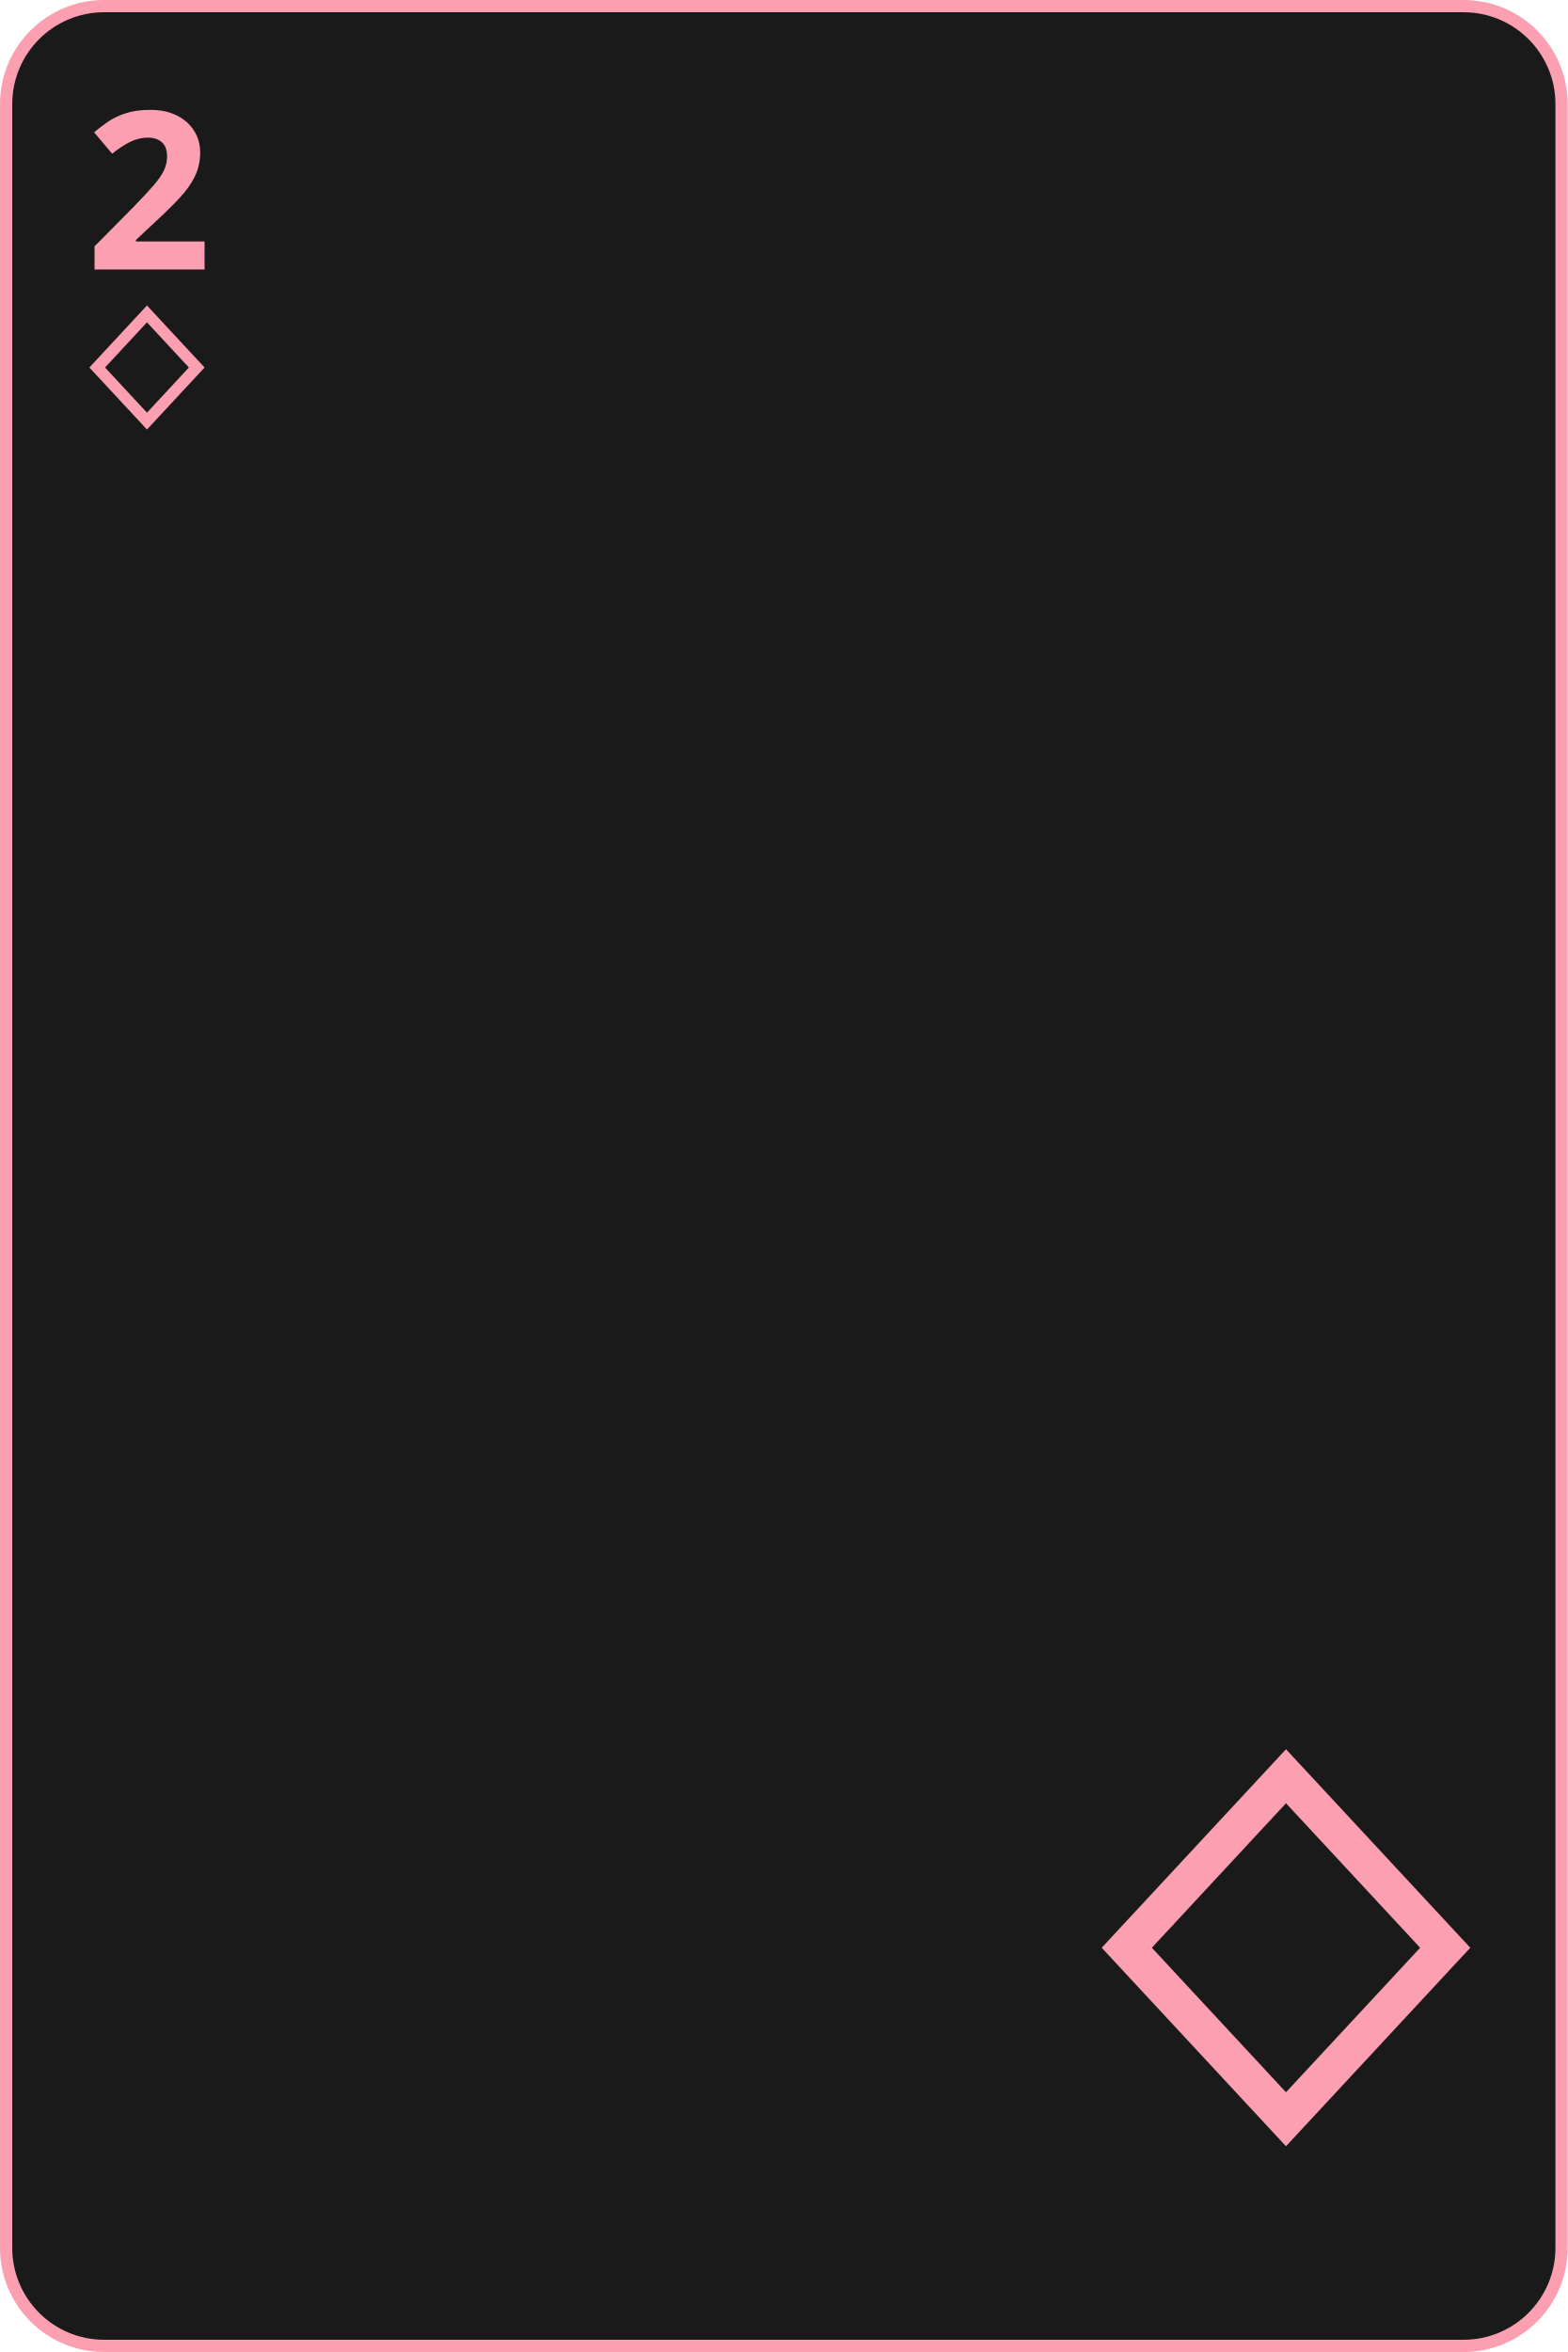
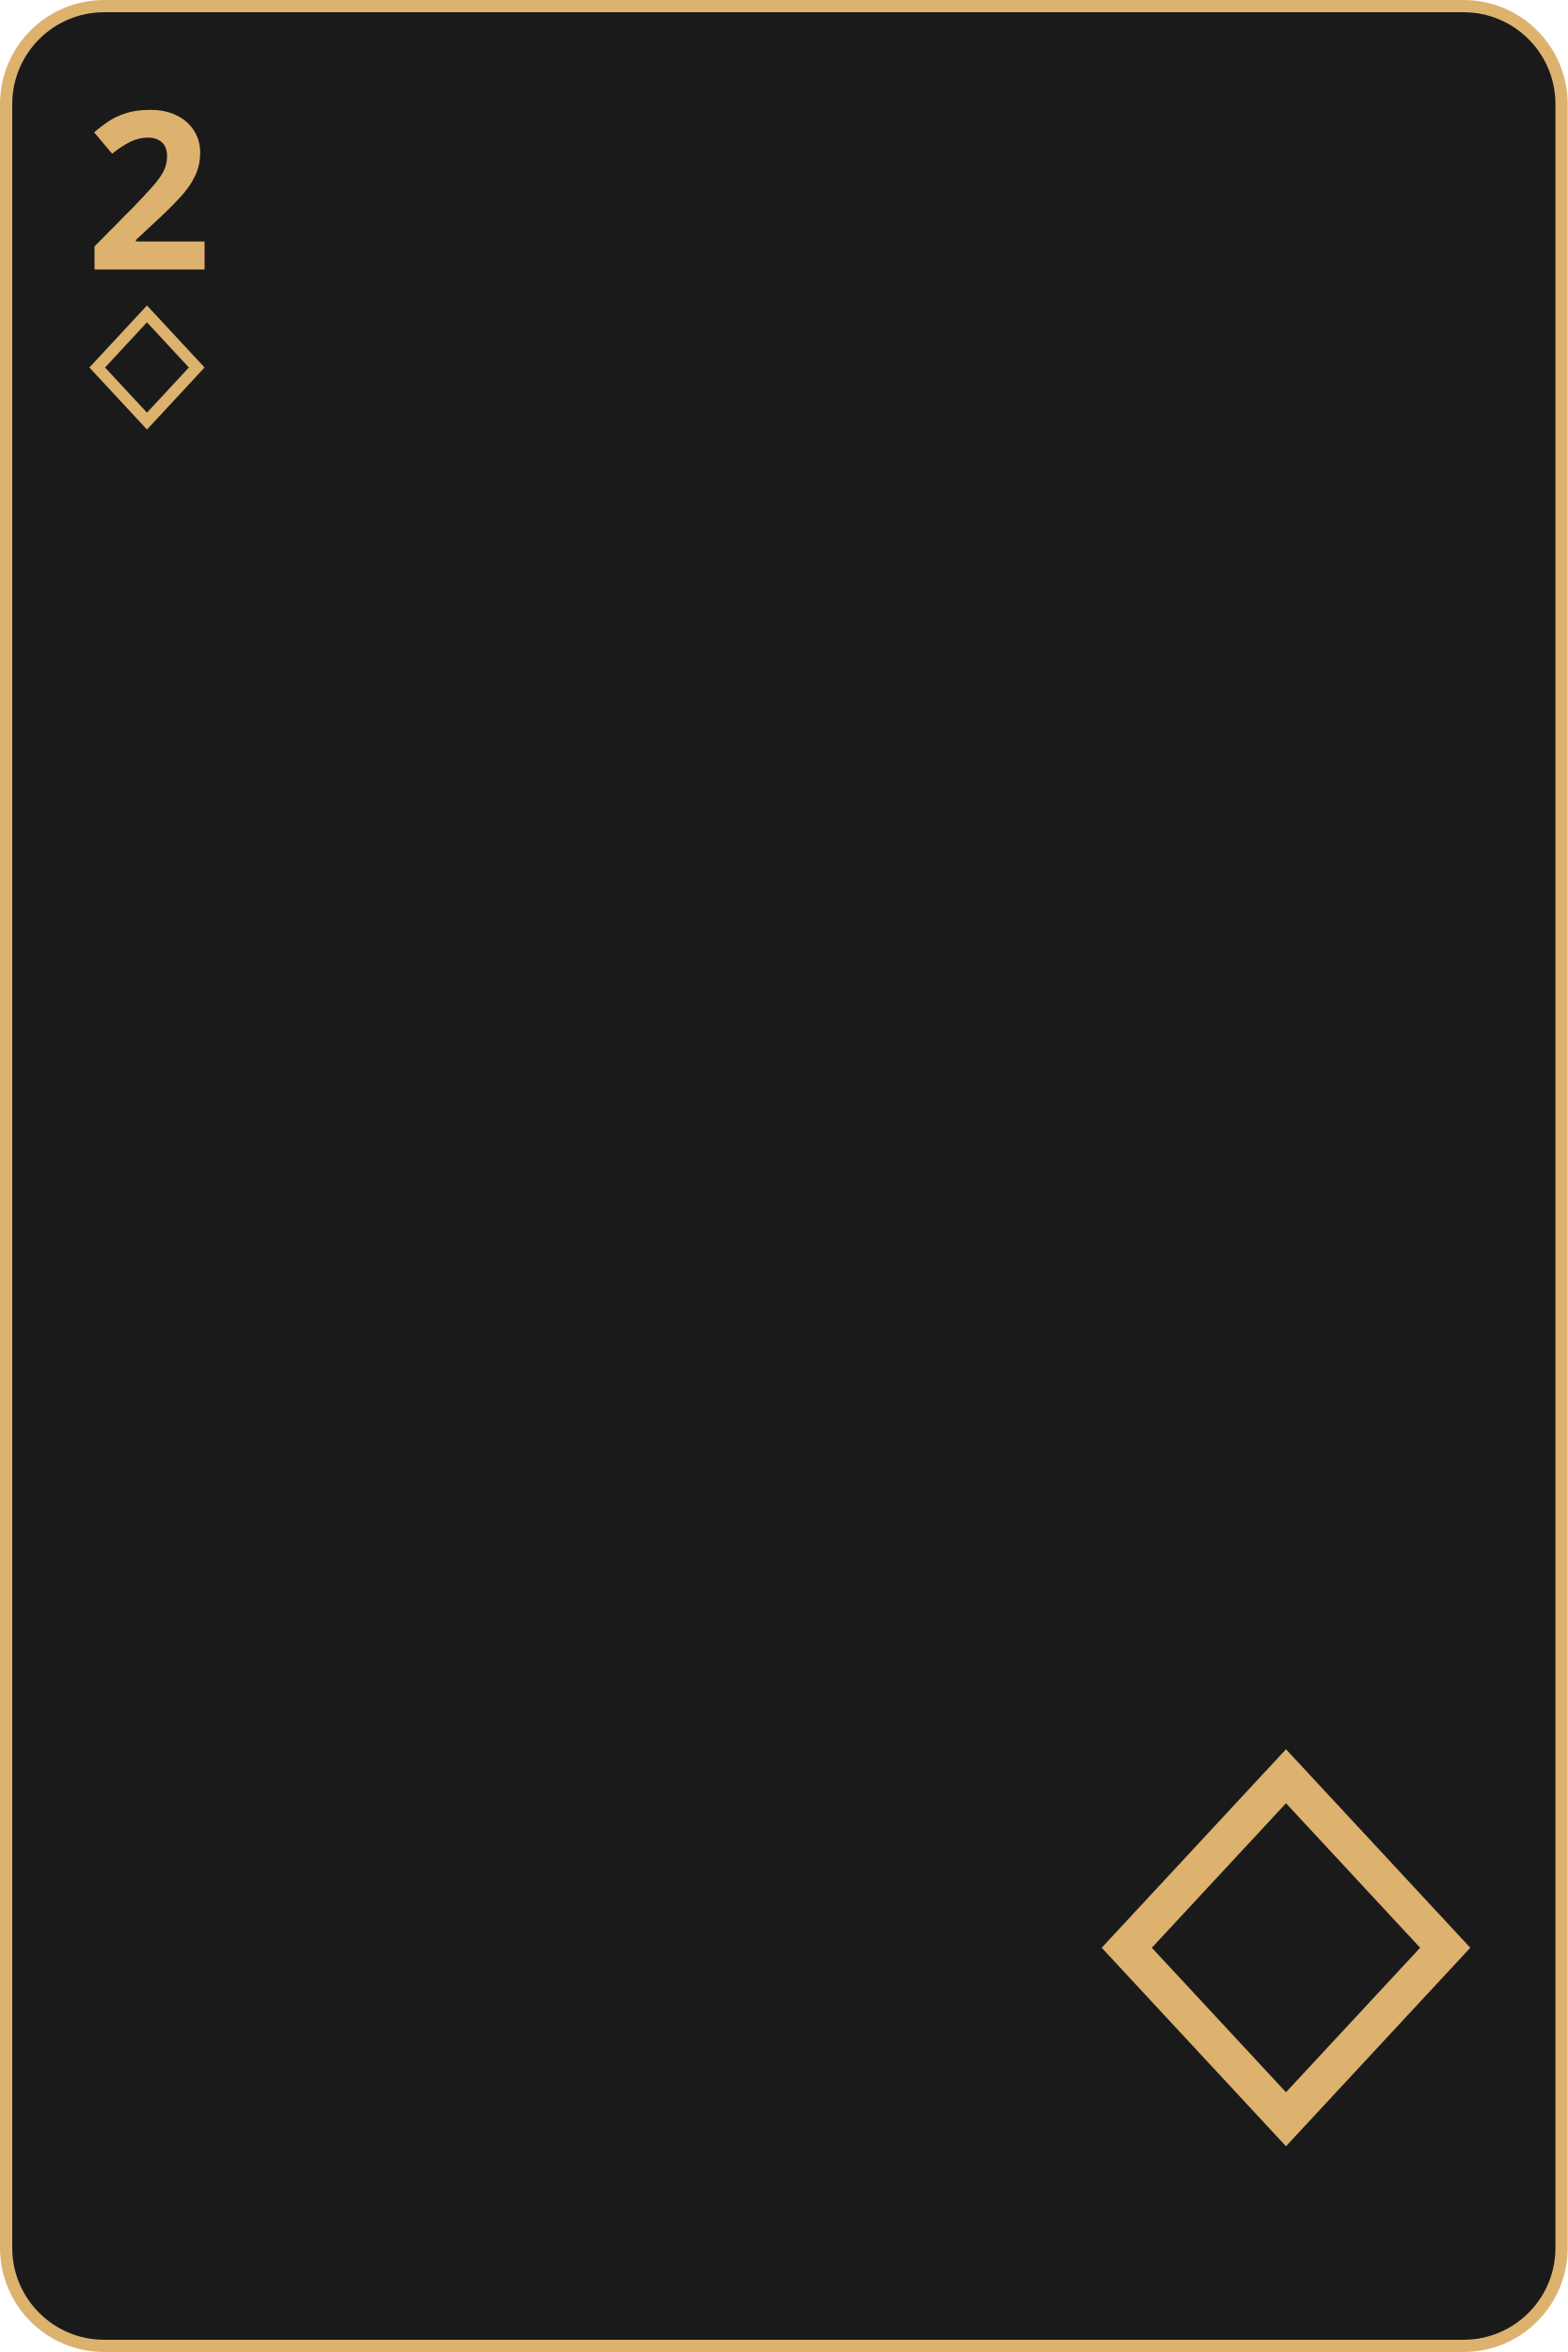
<svg xmlns="http://www.w3.org/2000/svg" width="256" height="384" viewBox="0 0 256 384">
-   <rect x="1" y="1" width="254" height="382" rx="16" ry="16" fill="#1a1a1a" stroke="#fb9fb1" stroke-width="2" />
-   <text x="14" y="44" font-family="Fira Mono" font-size="36" font-weight="700" fill="#fb9fb1">2</text>
+   <rect x="1" y="1" width="254" height="382" rx="16" ry="16" fill="#1a1a1a" stroke="#ddb26f" stroke-width="2" />
+   <text x="14" y="44" font-family="Fira Mono" font-size="36" font-weight="700" fill="#ddb26f">2</text>
  <g transform="translate(14 50) scale(0.625)">
-     <path d="M16,2 L 29,16 L 16,30 L 3,16 Z" fill="none" stroke="#fb9fb1" stroke-width="3" />
+     <path d="M16,2 L 29,16 L 16,30 L 3,16 Z" fill="none" stroke="#ddb26f" stroke-width="3" />
  </g>
  <g transform="translate(178 286) scale(2)">
-     <path d="M16,2 L 29,16 L 16,30 L 3,16 Z" fill="none" stroke="#fb9fb1" stroke-width="3" />
+     <path d="M16,2 L 29,16 L 16,30 L 3,16 Z" fill="none" stroke="#ddb26f" stroke-width="3" />
  </g>
</svg>
